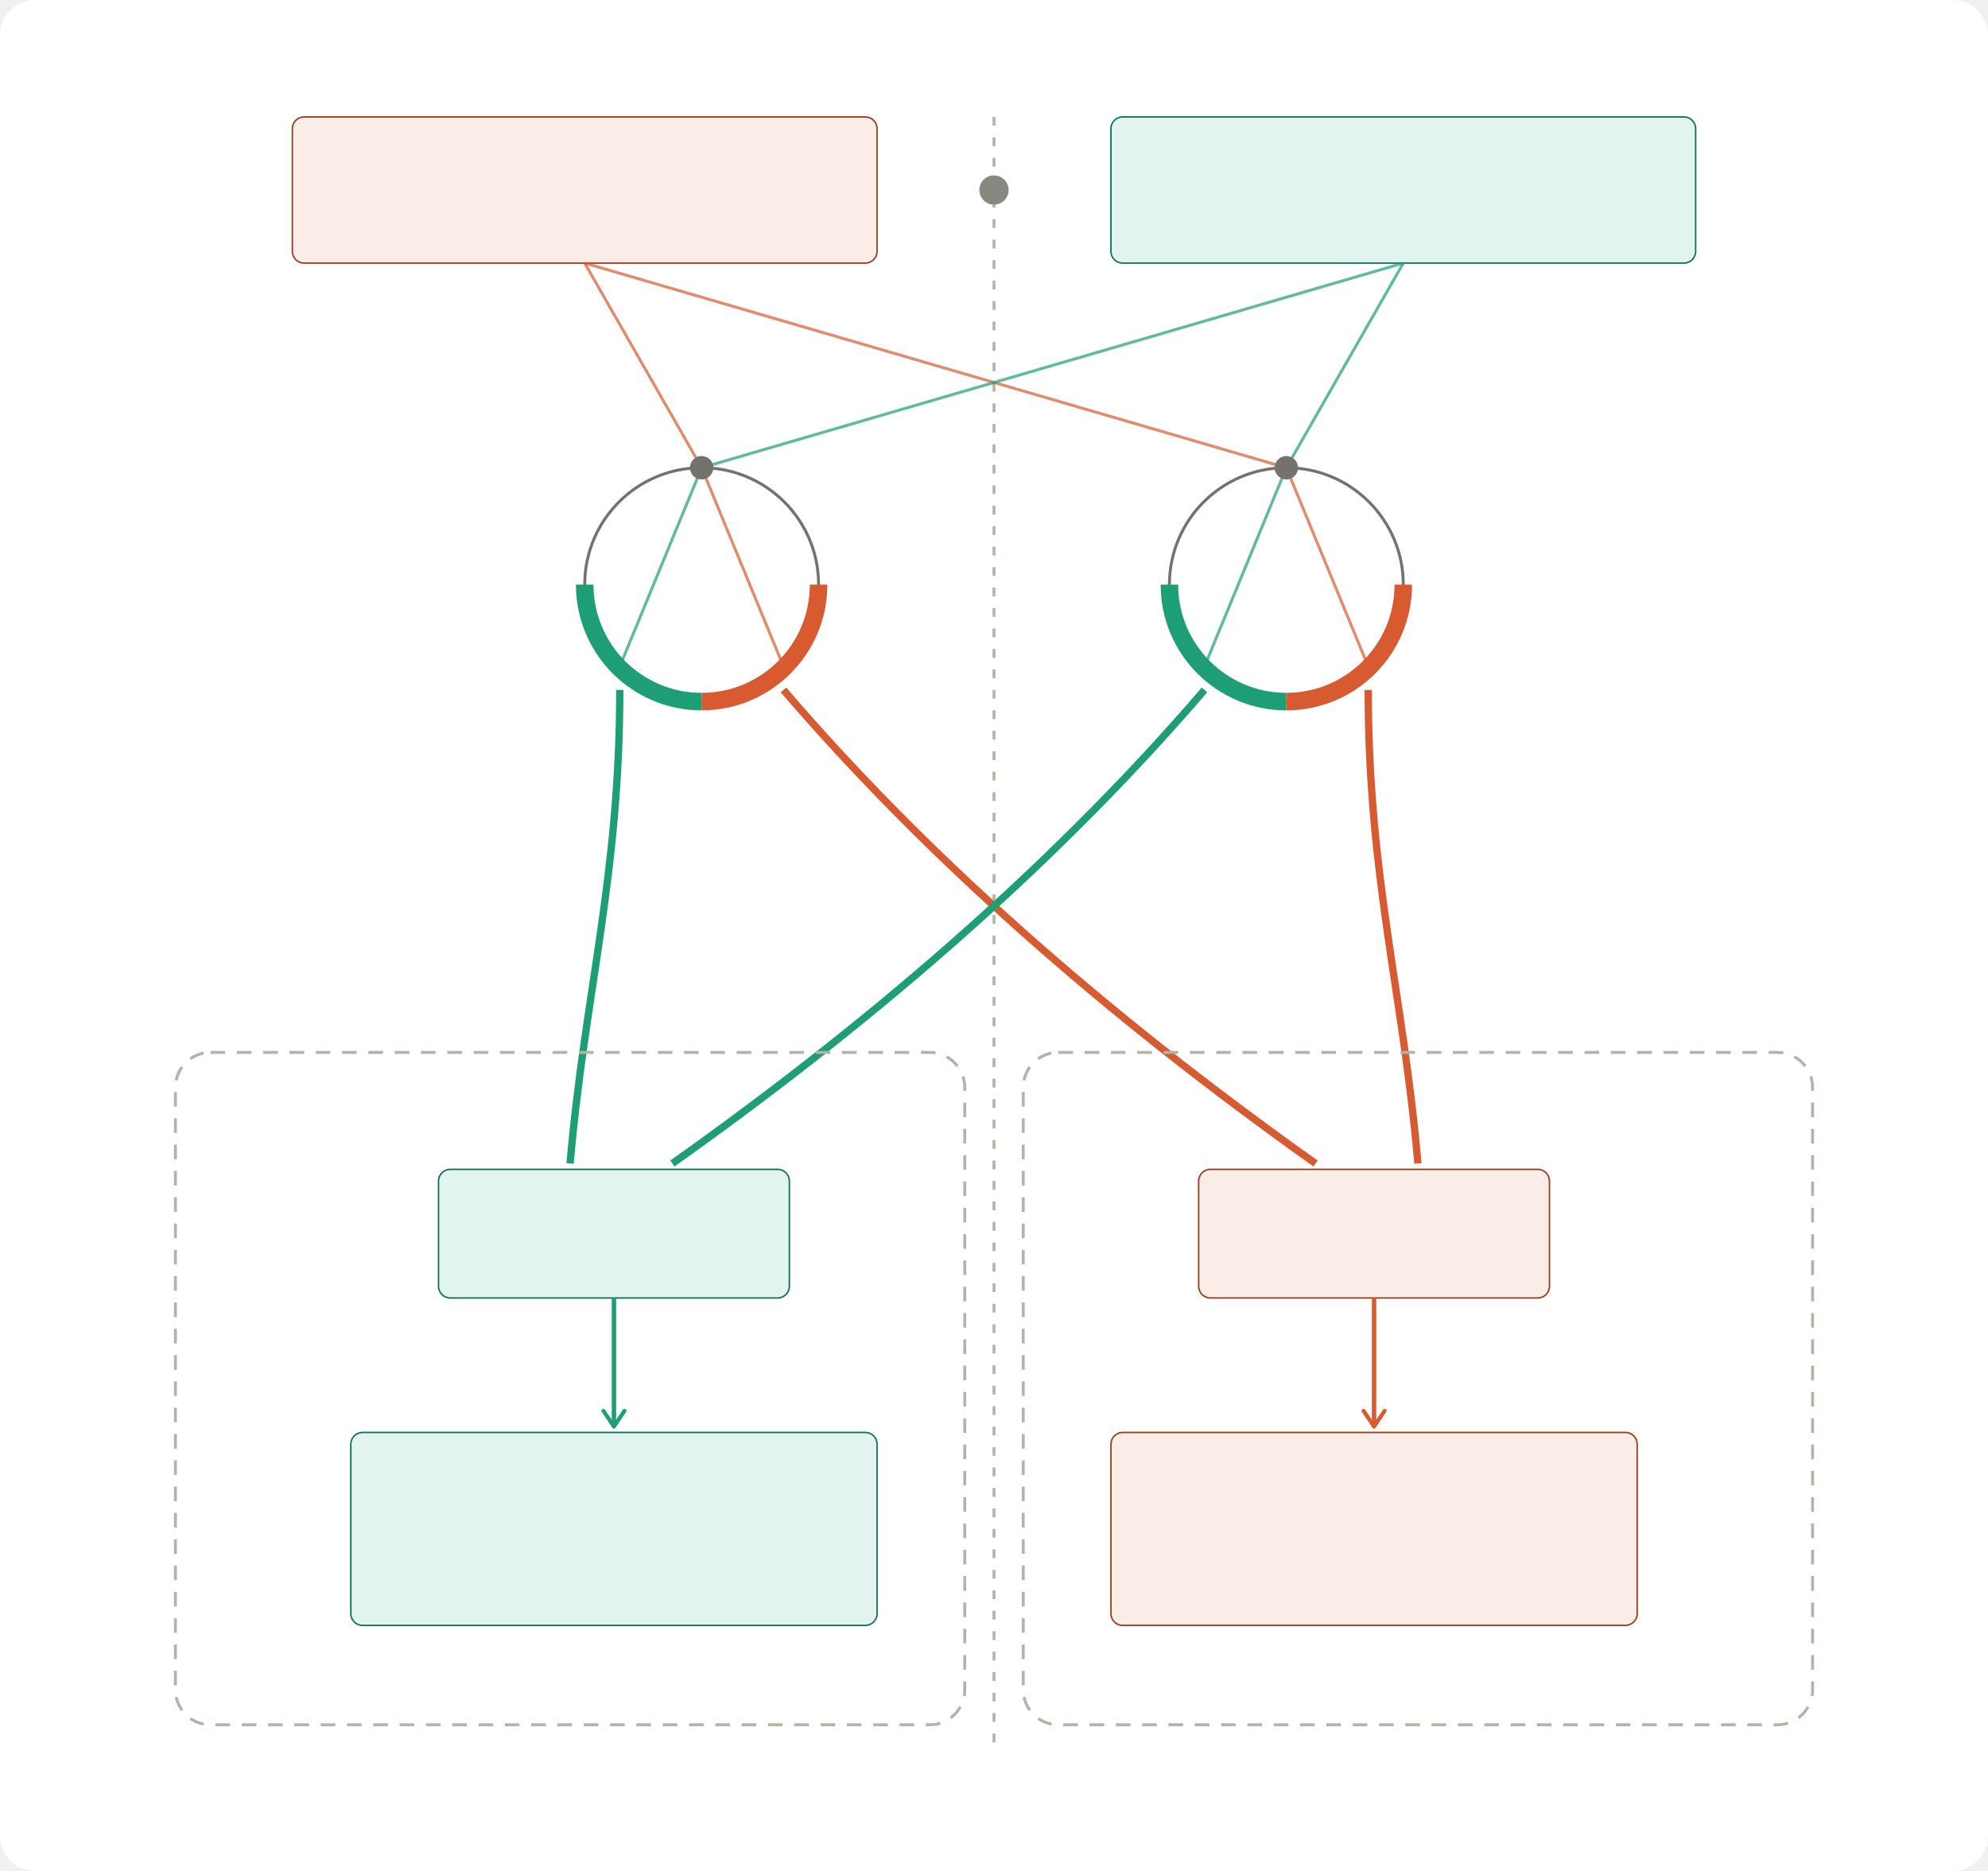
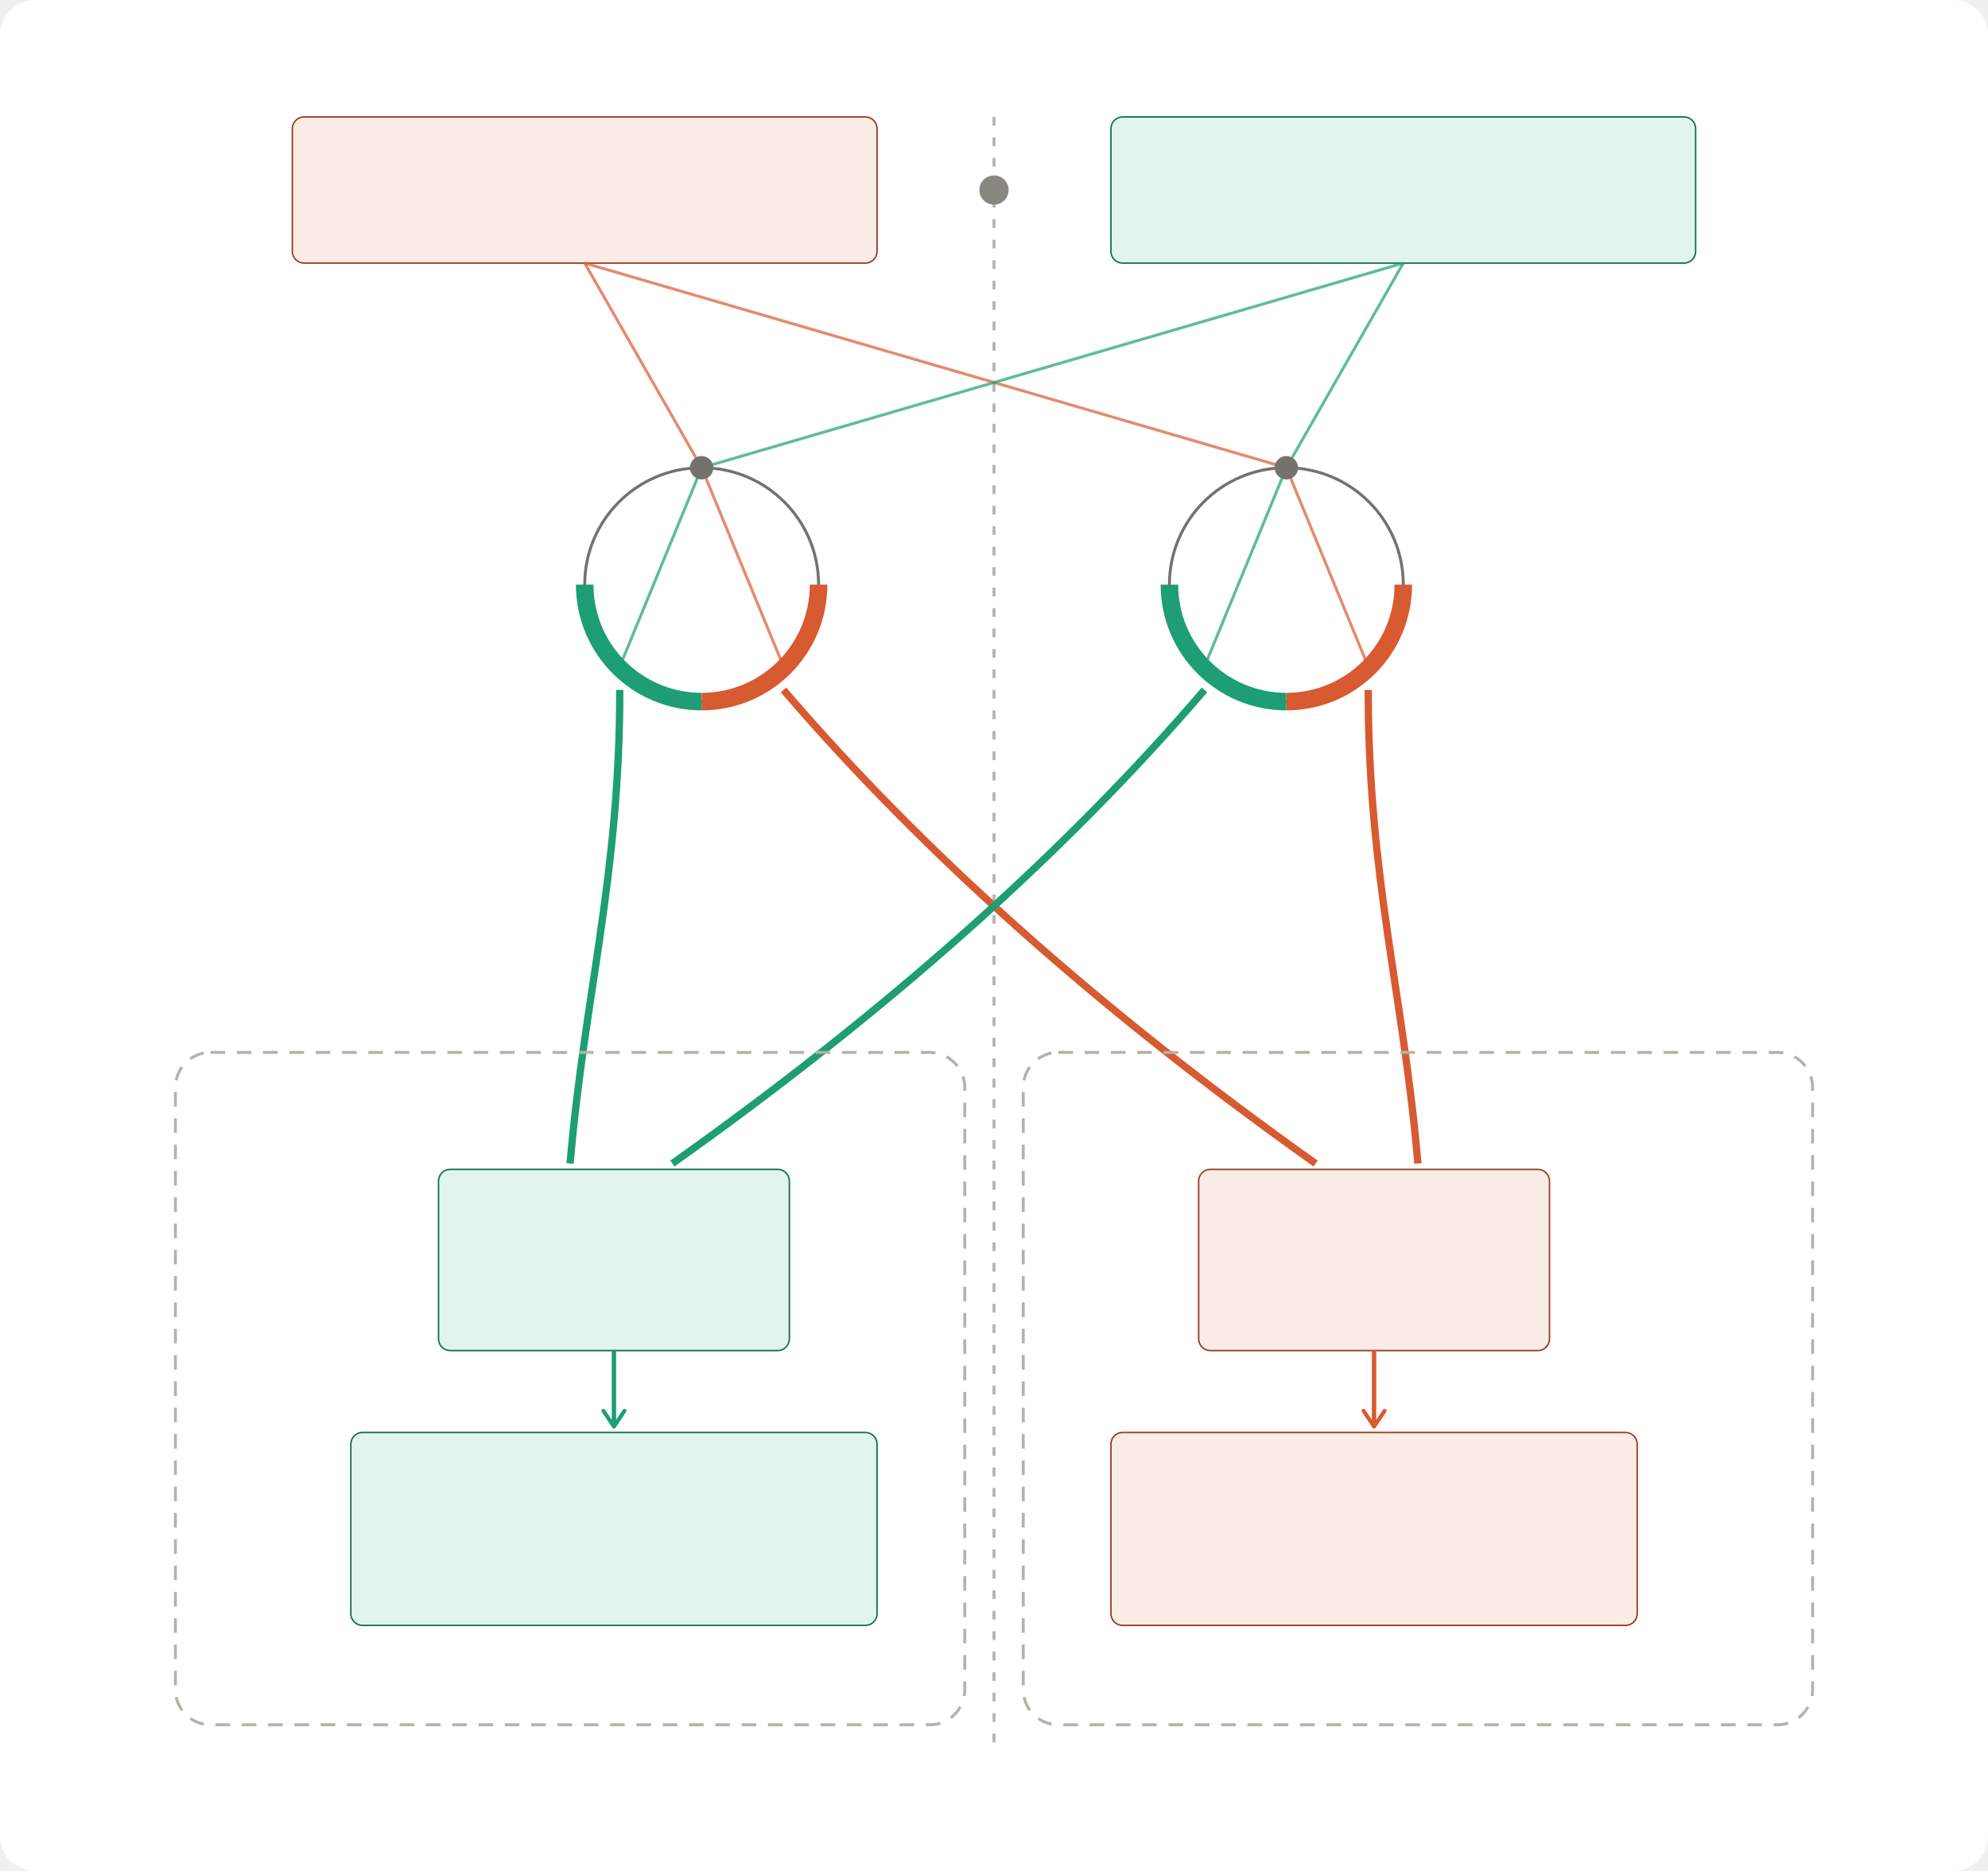
<svg xmlns="http://www.w3.org/2000/svg" width="680" height="640" viewBox="0 0 680 640" role="img">
  <style>
text{font-family:"Songti SC","STSong","SimSun","Noto Serif CJK SC","Source Han Serif SC",serif;font-size:1000px}
.lobe{fill:none;stroke:#B4B2A9;stroke-width:1;stroke-dasharray:5 4}
.c-teal{fill:#E1F5EE;stroke:#0F6E56}.c-coral{fill:#FAECE7;stroke:#993C1D}
</style>
  <rect x="0" y="0" width="680" height="640" rx="12" fill="#ffffff" />
  <defs>
    <marker id="m1D9E75" viewBox="0 0 10 10" refX="8" refY="5" markerWidth="6" markerHeight="6" orient="auto-start-reverse">
      <path d="M2 1L8 5L2 9" fill="none" stroke="#1D9E75" stroke-width="1.5" stroke-linecap="round" stroke-linejoin="round" />
    </marker>
    <marker id="mD85A30" viewBox="0 0 10 10" refX="8" refY="5" markerWidth="6" markerHeight="6" orient="auto-start-reverse">
      <path d="M2 1L8 5L2 9" fill="none" stroke="#D85A30" stroke-width="1.5" stroke-linecap="round" stroke-linejoin="round" />
    </marker>
  </defs>
  <line x1="340" y1="40" x2="340" y2="600" stroke="#B4B2A9" stroke-width="1" stroke-dasharray="3 4" />
  <txt x="340" y="28" fill="#73726c" anchor="middle">You look here</txt>
  <circle cx="340" cy="65" r="5" fill="#888780" />
  <rect class="c-coral" x="100" y="40" width="200" height="50" rx="4" stroke-width="0.5" />
  <txt x="200" y="70" size="14" fill="#712B13" anchor="middle">Left half of scene</txt>
  <rect class="c-teal" x="380" y="40" width="200" height="50" rx="4" stroke-width="0.5" />
  <txt x="480" y="70" size="14" fill="#085041" anchor="middle">Right half of scene</txt>
  <circle cx="240" cy="200" r="40" fill="none" stroke="#73726c" stroke-width="1" />
  <path d="M200 200 A40 40 0 0 0 240 240" fill="none" stroke="#1D9E75" stroke-width="6" />
  <path d="M240 240 A40 40 0 0 0 280 200" fill="none" stroke="#D85A30" stroke-width="6" />
  <circle cx="440" cy="200" r="40" fill="none" stroke="#73726c" stroke-width="1" />
  <path d="M400 200 A40 40 0 0 0 440 240" fill="none" stroke="#1D9E75" stroke-width="6" />
  <path d="M440 240 A40 40 0 0 0 480 200" fill="none" stroke="#D85A30" stroke-width="6" />
  <polyline points="200,90 240,160 268,228" fill="none" stroke="#D85A30" stroke-width="1" opacity="0.7" />
  <polyline points="200,90 440,160 468,228" fill="none" stroke="#D85A30" stroke-width="1" opacity="0.7" />
  <polyline points="480,90 240,160 212,228" fill="none" stroke="#1D9E75" stroke-width="1" opacity="0.7" />
  <polyline points="480,90 440,160 412,228" fill="none" stroke="#1D9E75" stroke-width="1" opacity="0.7" />
  <circle cx="240" cy="160" r="4" fill="#73726c" />
  <circle cx="440" cy="160" r="4" fill="#73726c" />
  <txt x="190" y="204" size="14" bold="1" fill="#2c2c2a" anchor="end">Left eye</txt>
  <txt x="490" y="204" size="14" bold="1" fill="#2c2c2a">Right eye</txt>
  <path d="M212 236 C212 300 200 340 195 398" fill="none" stroke="#1D9E75" stroke-width="2.5" />
  <path d="M268 236 Q340 320 450 398" fill="none" stroke="#D85A30" stroke-width="2.5" />
  <path d="M412 236 Q340 320 230 398" fill="none" stroke="#1D9E75" stroke-width="2.5" />
  <path d="M468 236 C468 300 480 340 485 398" fill="none" stroke="#D85A30" stroke-width="2.5" />
  <txt x="378" y="318" size="14" bold="1" fill="#2c2c2a">Optic chiasm</txt>
  <txt x="378" y="336" fill="#73726c">视交叉</txt>
  <rect class="lobe" x="60" y="360" width="270" height="230" rx="12" />
  <rect class="lobe" x="350" y="360" width="270" height="230" rx="12" />
-   <rect class="c-teal" x="150" y="400" width="120" height="44" rx="4" stroke-width="0.5" />
+   <rect class="c-teal" x="150" y="400" width="120" height="62" rx="4" stroke-width="0.5" />
  <txt x="210" y="418" size="14" fill="#085041" anchor="middle">Left LGN</txt>
  <txt x="210" y="436" fill="#0F6E56" anchor="middle">外侧膝状体</txt>
-   <rect class="c-coral" x="410" y="400" width="120" height="44" rx="4" stroke-width="0.5" />
+   <txt x="210" y="454" fill="#0F6E56" anchor="middle">Relays to V1</txt>
+   <rect class="c-coral" x="410" y="400" width="120" height="62" rx="4" stroke-width="0.5" />
  <txt x="470" y="418" size="14" fill="#712B13" anchor="middle">Right LGN</txt>
  <txt x="470" y="436" fill="#993C1D" anchor="middle">外侧膝状体</txt>
-   <path d="M210 444 V488" fill="none" stroke="#1D9E75" stroke-width="1.5" marker-end="url(#m1D9E75)" />
-   <path d="M470 444 V488" fill="none" stroke="#D85A30" stroke-width="1.5" marker-end="url(#mD85A30)" />
+   <txt x="470" y="454" fill="#993C1D" anchor="middle">Relays to V1</txt>
+   <path d="M210 462 V488" fill="none" stroke="#1D9E75" stroke-width="1.5" marker-end="url(#m1D9E75)" />
+   <path d="M470 462 V488" fill="none" stroke="#D85A30" stroke-width="1.5" marker-end="url(#mD85A30)" />
  <rect class="c-teal" x="120" y="490" width="180" height="66" rx="4" stroke-width="0.5" />
  <txt x="210" y="510" size="14" fill="#085041" anchor="middle">Left V1</txt>
  <txt x="210" y="528" fill="#0F6E56" anchor="middle">初级视觉皮层</txt>
  <txt x="210" y="546" fill="#0F6E56" anchor="middle">Gets right half only</txt>
  <rect class="c-coral" x="380" y="490" width="180" height="66" rx="4" stroke-width="0.5" />
  <txt x="470" y="510" size="14" fill="#712B13" anchor="middle">Right V1</txt>
  <txt x="470" y="528" fill="#993C1D" anchor="middle">初级视觉皮层</txt>
  <txt x="470" y="546" fill="#993C1D" anchor="middle">Gets left half only</txt>
  <txt x="74" y="578" fill="#73726c">Left hemisphere（左半球）</txt>
  <txt x="364" y="578" fill="#73726c">Right hemisphere（右半球）</txt>
  <txt x="340" y="620" fill="#73726c" anchor="middle">Seen from above, eyes facing the scene</txt>
</svg>
